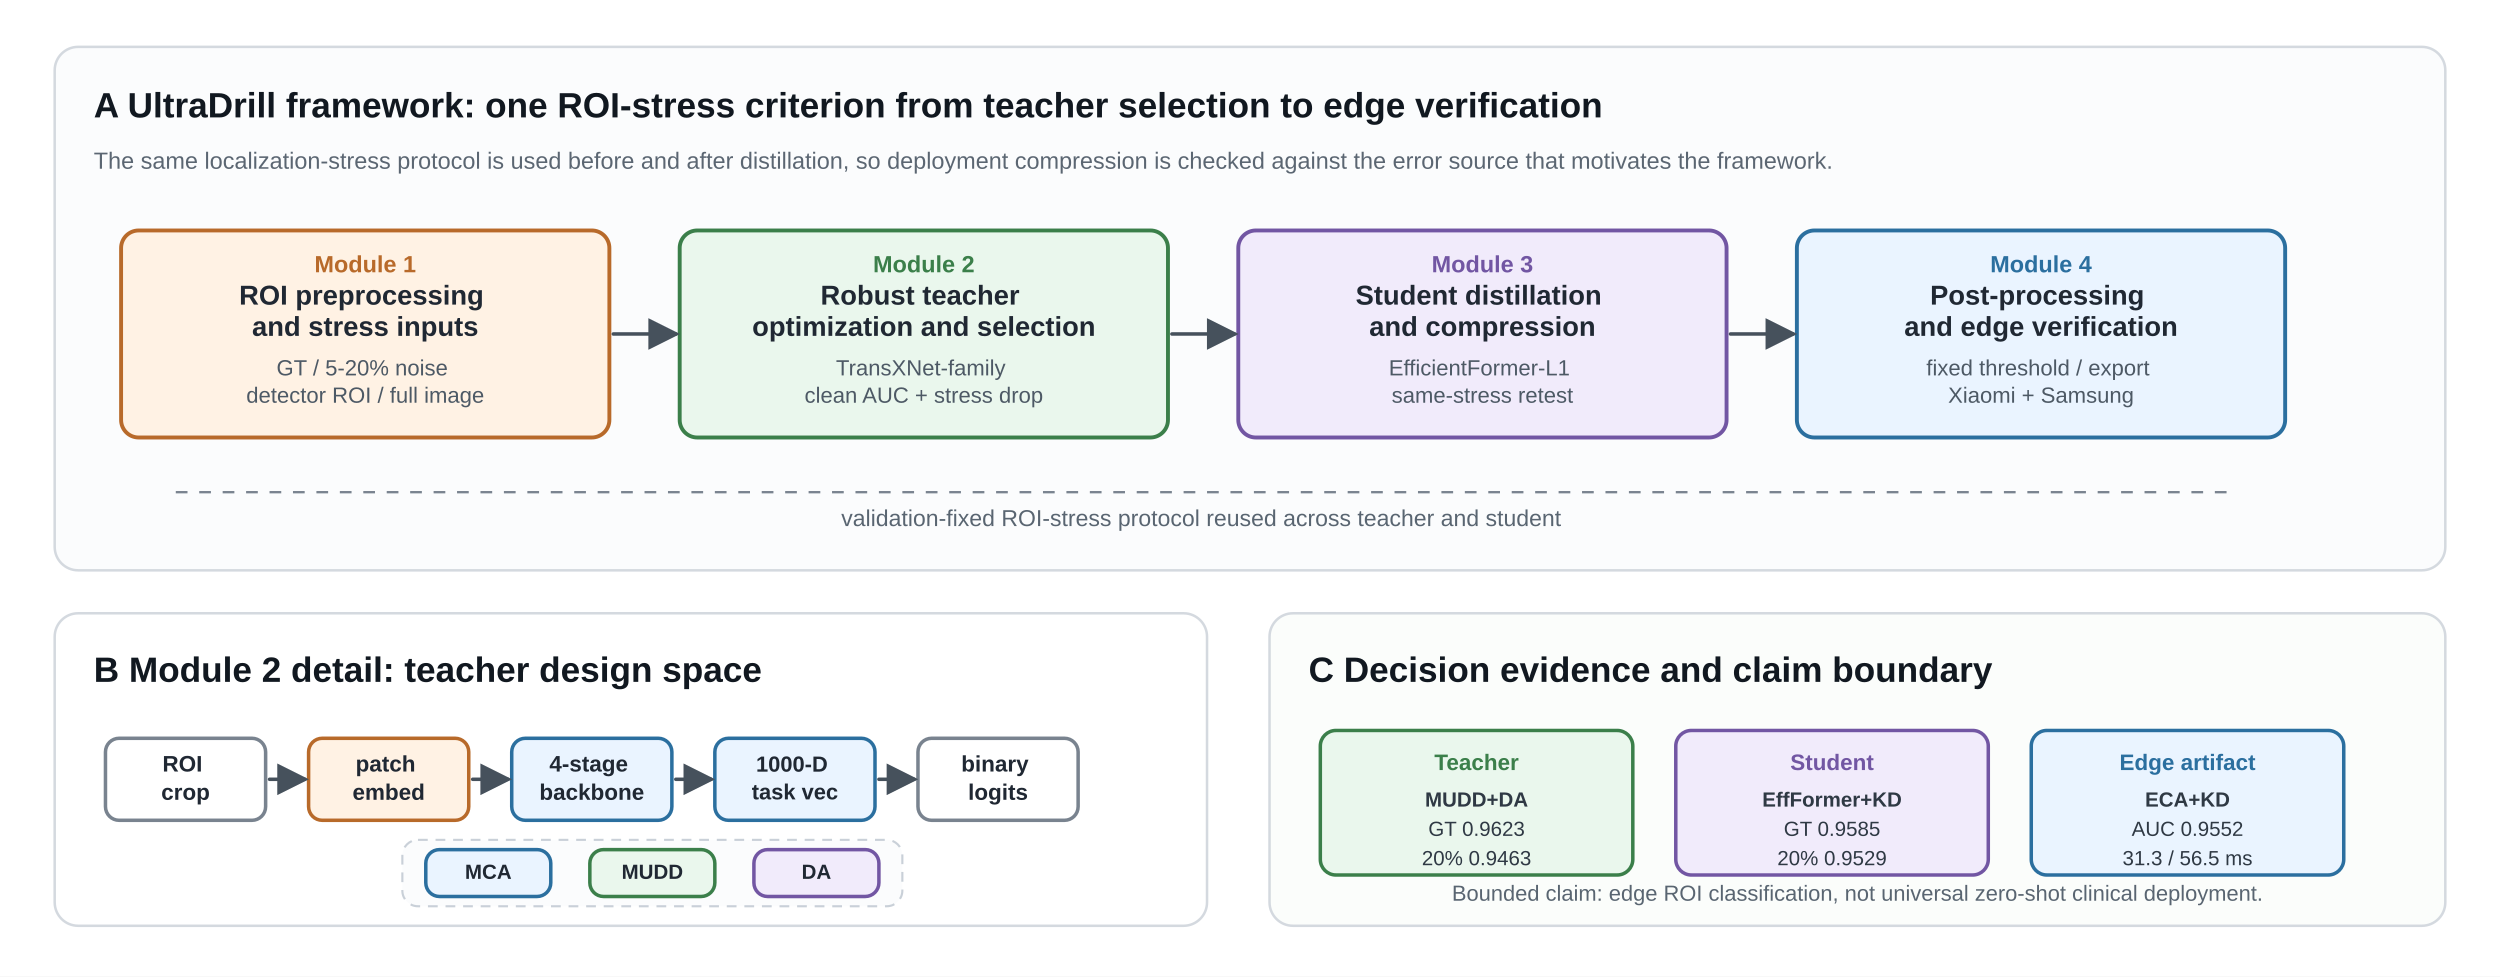
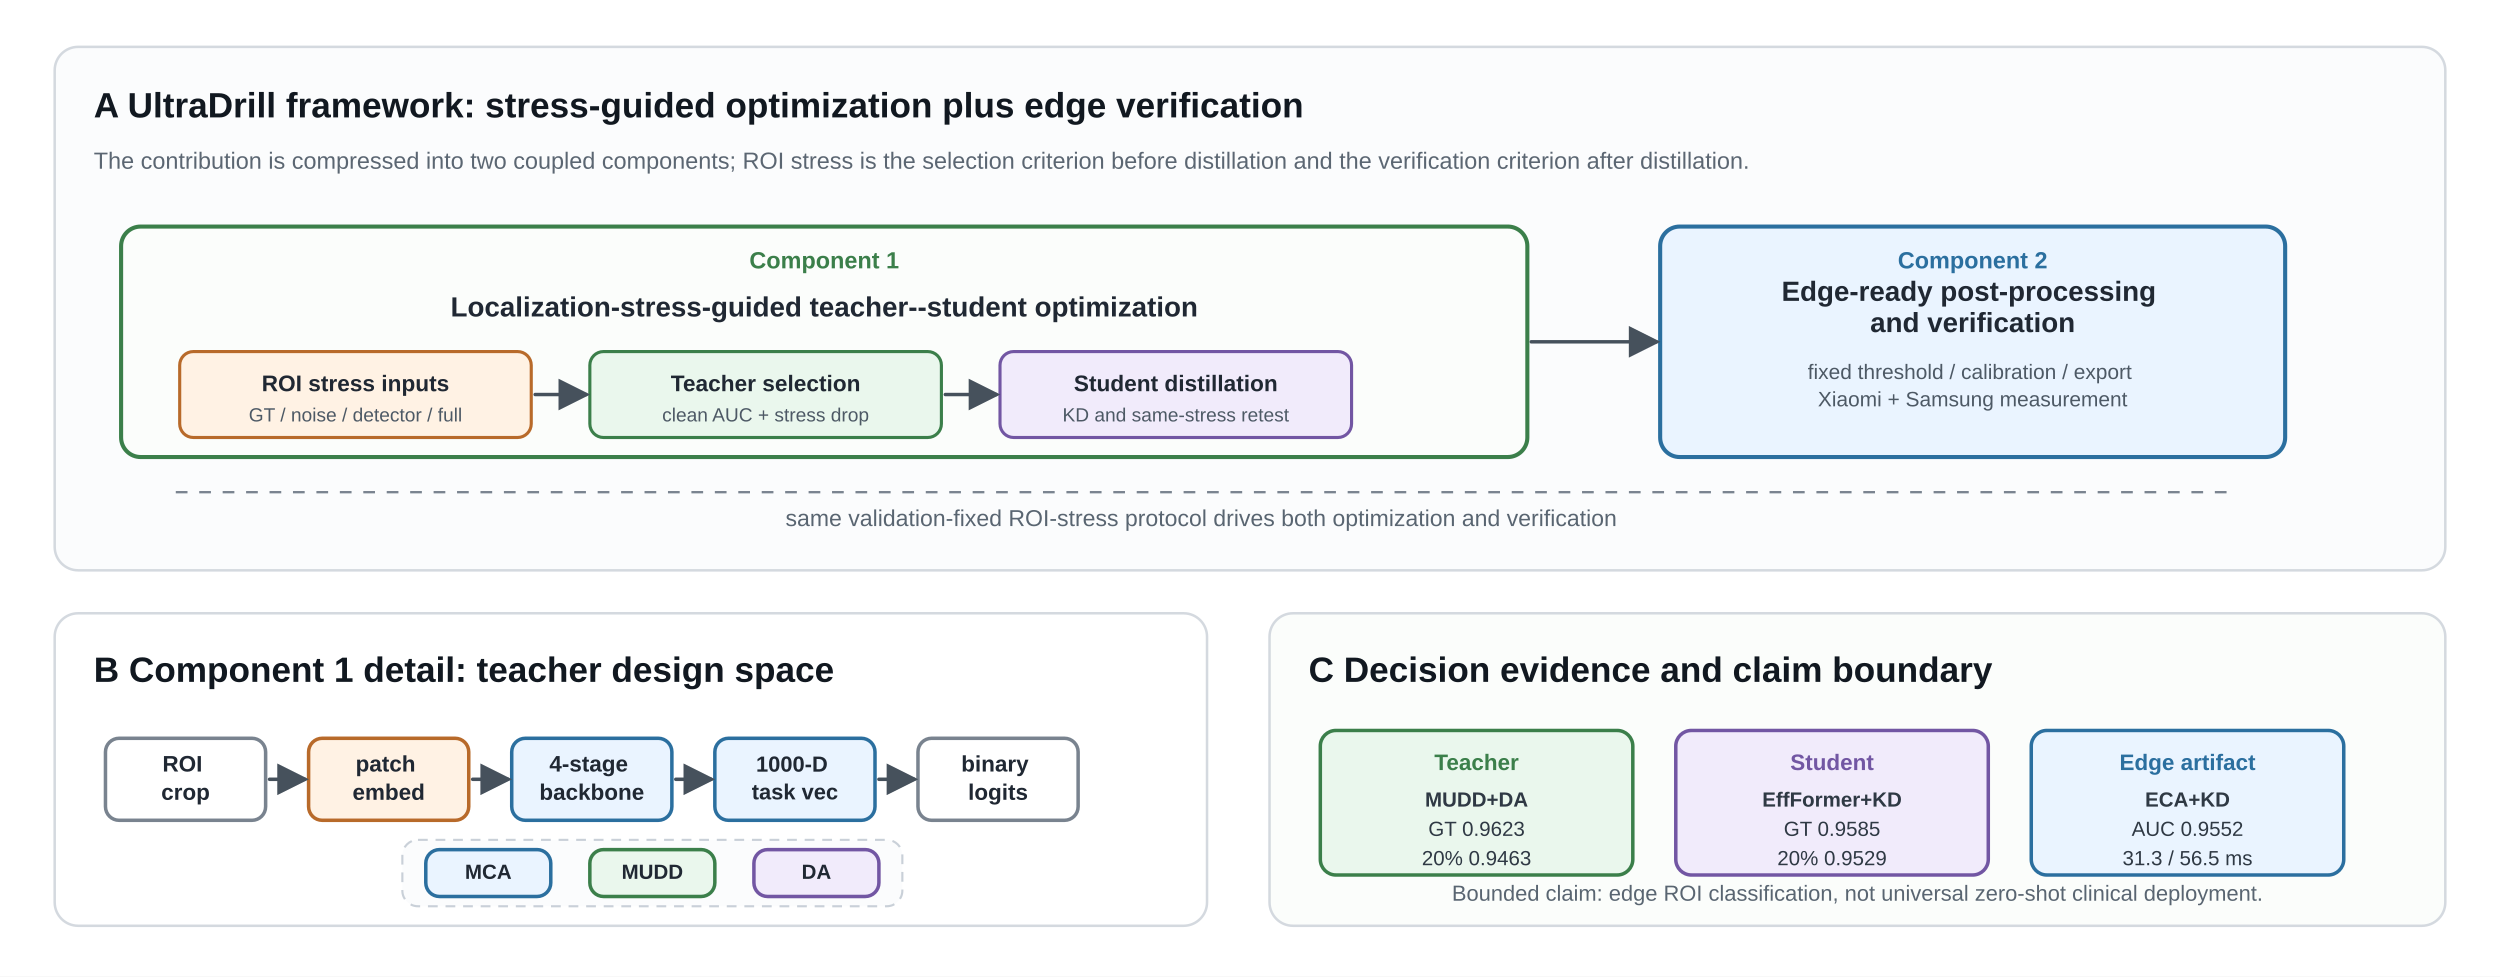
<svg xmlns="http://www.w3.org/2000/svg" width="1280" height="500" viewBox="0 0 1280 500">
  <defs>
    <marker id="arrow" markerWidth="9" markerHeight="9" refX="7.8" refY="4.5" orient="auto">
      <path d="M0,0 L9,4.5 L0,9 Z" fill="#46515c" />
    </marker>
    <style>
    text { font-family: Arial, Helvetica, sans-serif; }
  </style>
  </defs>
  <rect x="0" y="0" width="1280" height="500" fill="#ffffff" />
  <rect class="" x="28" y="24" width="1224" height="268" rx="12" fill="#fbfcfd" stroke="#d4d9df" stroke-width="1.3" />
  <text x="48" y="55.0" text-anchor="start" dominant-baseline="middle" font-size="18" font-weight="700" fill="#111820">
-     <tspan x="48" dy="0">A  UltraDrill framework: one ROI-stress criterion from teacher selection to edge verification</tspan>
+     <tspan x="48" dy="0">A  UltraDrill framework: stress-guided optimization plus edge verification</tspan>
  </text>
  <text x="48" y="83.0" text-anchor="start" dominant-baseline="middle" font-size="12" font-weight="400" fill="#5b6672">
-     <tspan x="48" dy="0">The same localization-stress protocol is used before and after distillation, so deployment compression is checked against the error source that motivates the framework.</tspan>
+     <tspan x="48" dy="0">The contribution is compressed into two coupled components; ROI stress is the selection criterion before distillation and the verification criterion after distillation.</tspan>
  </text>
-   <rect class="" x="62" y="118" width="250" height="106" rx="9" fill="#fff2e4" stroke="#b86a2a" stroke-width="2.0" />
-   <text x="187.0" y="136.0" text-anchor="middle" dominant-baseline="middle" font-size="12" font-weight="700" fill="#b86a2a">
-     <tspan x="187.0" dy="0">Module 1</tspan>
+   <rect class="" x="62" y="116" width="720" height="118" rx="10" fill="#fbfdfb" stroke="#3b7f4a" stroke-width="2.1" />
+   <text x="422" y="134.0" text-anchor="middle" dominant-baseline="middle" font-size="12" font-weight="700" fill="#3b7f4a">
+     <tspan x="422" dy="0">Component 1</tspan>
  </text>
-   <text x="187.0" y="152.0" text-anchor="middle" dominant-baseline="middle" font-size="14" font-weight="700" fill="#202833">
-     <tspan x="187.0" dy="0">ROI preprocessing</tspan>
-     <tspan x="187.0" dy="16">and stress inputs</tspan>
+   <text x="422" y="158.0" text-anchor="middle" dominant-baseline="middle" font-size="14.2" font-weight="700" fill="#202833">
+     <tspan x="422" dy="0">Localization-stress-guided teacher--student optimization</tspan>
  </text>
-   <text x="187.0" y="189.0" text-anchor="middle" dominant-baseline="middle" font-size="11.3" font-weight="400" fill="#4d5965">
-     <tspan x="187.0" dy="0">GT / 5-20% noise</tspan>
-     <tspan x="187.0" dy="14">detector ROI / full image</tspan>
+   <rect class="" x="92" y="180" width="180" height="44" rx="7" fill="#fff2e4" stroke="#b86a2a" stroke-width="1.6" />
+   <text x="182.0" y="197.0" text-anchor="middle" dominant-baseline="middle" font-size="11.6" font-weight="700" fill="#202833">
+     <tspan x="182.0" dy="0">ROI stress inputs</tspan>
  </text>
-   <rect class="" x="348" y="118" width="250" height="106" rx="9" fill="#eaf7ed" stroke="#3b7f4a" stroke-width="2.0" />
-   <text x="473.0" y="136.0" text-anchor="middle" dominant-baseline="middle" font-size="12" font-weight="700" fill="#3b7f4a">
-     <tspan x="473.0" dy="0">Module 2</tspan>
+   <text x="182.0" y="213.0" text-anchor="middle" dominant-baseline="middle" font-size="9.8" font-weight="400" fill="#4d5965">
+     <tspan x="182.0" dy="0">GT / noise / detector / full</tspan>
  </text>
-   <text x="473.0" y="152.0" text-anchor="middle" dominant-baseline="middle" font-size="14" font-weight="700" fill="#202833">
-     <tspan x="473.0" dy="0">Robust teacher</tspan>
-     <tspan x="473.0" dy="16">optimization and selection</tspan>
+   <rect class="" x="302" y="180" width="180" height="44" rx="7" fill="#eaf7ed" stroke="#3b7f4a" stroke-width="1.6" />
+   <text x="392.0" y="197.0" text-anchor="middle" dominant-baseline="middle" font-size="11.6" font-weight="700" fill="#202833">
+     <tspan x="392.0" dy="0">Teacher selection</tspan>
  </text>
-   <text x="473.0" y="189.0" text-anchor="middle" dominant-baseline="middle" font-size="11.3" font-weight="400" fill="#4d5965">
-     <tspan x="473.0" dy="0">TransXNet-family</tspan>
-     <tspan x="473.0" dy="14">clean AUC + stress drop</tspan>
+   <text x="392.0" y="213.0" text-anchor="middle" dominant-baseline="middle" font-size="9.8" font-weight="400" fill="#4d5965">
+     <tspan x="392.0" dy="0">clean AUC + stress drop</tspan>
  </text>
-   <rect class="" x="634" y="118" width="250" height="106" rx="9" fill="#f1ebfb" stroke="#7256a3" stroke-width="2.0" />
-   <text x="759.0" y="136.0" text-anchor="middle" dominant-baseline="middle" font-size="12" font-weight="700" fill="#7256a3">
-     <tspan x="759.0" dy="0">Module 3</tspan>
+   <rect class="" x="512" y="180" width="180" height="44" rx="7" fill="#f1ebfb" stroke="#7256a3" stroke-width="1.6" />
+   <text x="602.0" y="197.0" text-anchor="middle" dominant-baseline="middle" font-size="11.6" font-weight="700" fill="#202833">
+     <tspan x="602.0" dy="0">Student distillation</tspan>
  </text>
-   <text x="759.0" y="152.0" text-anchor="middle" dominant-baseline="middle" font-size="14" font-weight="700" fill="#202833">
-     <tspan x="759.0" dy="0">Student distillation</tspan>
-     <tspan x="759.0" dy="16">and compression</tspan>
+   <text x="602.0" y="213.0" text-anchor="middle" dominant-baseline="middle" font-size="9.8" font-weight="400" fill="#4d5965">
+     <tspan x="602.0" dy="0">KD and same-stress retest</tspan>
  </text>
-   <text x="759.0" y="189.0" text-anchor="middle" dominant-baseline="middle" font-size="11.3" font-weight="400" fill="#4d5965">
-     <tspan x="759.0" dy="0">EfficientFormer-L1</tspan>
-     <tspan x="759.0" dy="14">same-stress retest</tspan>
+   <line x1="274" y1="202" x2="300" y2="202" stroke="#46515c" stroke-width="1.8" stroke-linecap="round" marker-end="url(#arrow)" />
+   <line x1="484" y1="202" x2="510" y2="202" stroke="#46515c" stroke-width="1.8" stroke-linecap="round" marker-end="url(#arrow)" />
+   <rect class="" x="850" y="116" width="320" height="118" rx="10" fill="#eaf4ff" stroke="#2b6f9f" stroke-width="2.1" />
+   <text x="1010" y="134.0" text-anchor="middle" dominant-baseline="middle" font-size="12" font-weight="700" fill="#2b6f9f">
+     <tspan x="1010" dy="0">Component 2</tspan>
  </text>
-   <rect class="" x="920" y="118" width="250" height="106" rx="9" fill="#eaf4ff" stroke="#2b6f9f" stroke-width="2.0" />
-   <text x="1045.0" y="136.0" text-anchor="middle" dominant-baseline="middle" font-size="12" font-weight="700" fill="#2b6f9f">
-     <tspan x="1045.0" dy="0">Module 4</tspan>
+   <text x="1010" y="150.0" text-anchor="middle" dominant-baseline="middle" font-size="14.2" font-weight="700" fill="#202833">
+     <tspan x="1010" dy="0">Edge-ready post-processing</tspan>
+     <tspan x="1010" dy="16">and verification</tspan>
  </text>
-   <text x="1045.0" y="152.0" text-anchor="middle" dominant-baseline="middle" font-size="14" font-weight="700" fill="#202833">
-     <tspan x="1045.0" dy="0">Post-processing</tspan>
-     <tspan x="1045.0" dy="16">and edge verification</tspan>
+   <text x="1010" y="191.0" text-anchor="middle" dominant-baseline="middle" font-size="10.7" font-weight="400" fill="#4d5965">
+     <tspan x="1010" dy="0">fixed threshold / calibration / export</tspan>
+     <tspan x="1010" dy="14">Xiaomi + Samsung measurement</tspan>
  </text>
-   <text x="1045.0" y="189.0" text-anchor="middle" dominant-baseline="middle" font-size="11.3" font-weight="400" fill="#4d5965">
-     <tspan x="1045.0" dy="0">fixed threshold / export</tspan>
-     <tspan x="1045.0" dy="14">Xiaomi + Samsung</tspan>
-   </text>
-   <line x1="314" y1="171" x2="346" y2="171" stroke="#46515c" stroke-width="1.8" stroke-linecap="round" marker-end="url(#arrow)" />
-   <line x1="600" y1="171" x2="632" y2="171" stroke="#46515c" stroke-width="1.8" stroke-linecap="round" marker-end="url(#arrow)" />
-   <line x1="886" y1="171" x2="918" y2="171" stroke="#46515c" stroke-width="1.8" stroke-linecap="round" marker-end="url(#arrow)" />
+   <line x1="784" y1="175" x2="848" y2="175" stroke="#46515c" stroke-width="1.8" stroke-linecap="round" marker-end="url(#arrow)" />
  <line x1="90" y1="252" x2="1140" y2="252" stroke="#7a8490" stroke-width="1.2" stroke-dasharray="6 6" />
  <text x="615" y="266.0" text-anchor="middle" dominant-baseline="middle" font-size="11.8" font-weight="400" fill="#596571">
-     <tspan x="615" dy="0">validation-fixed ROI-stress protocol reused across teacher and student</tspan>
+     <tspan x="615" dy="0">same validation-fixed ROI-stress protocol drives both optimization and verification</tspan>
  </text>
  <rect class="" x="28" y="314" width="590" height="160" rx="12" fill="#ffffff" stroke="#d4d9df" stroke-width="1.3" />
  <text x="48" y="344.0" text-anchor="start" dominant-baseline="middle" font-size="18" font-weight="700" fill="#111820">
-     <tspan x="48" dy="0">B  Module 2 detail: teacher design space</tspan>
+     <tspan x="48" dy="0">B  Component 1 detail: teacher design space</tspan>
  </text>
  <rect class="" x="54" y="378" width="82" height="42" rx="7" fill="#ffffff" stroke="#79838f" stroke-width="1.8" />
  <text x="95.0" y="391.75" text-anchor="middle" dominant-baseline="middle" font-size="11.5" font-weight="600" fill="#202833">
    <tspan x="95.0" dy="0">ROI</tspan>
    <tspan x="95.0" dy="14.5">crop</tspan>
  </text>
  <rect class="" x="158" y="378" width="82" height="42" rx="7" fill="#fff2e4" stroke="#b86a2a" stroke-width="1.8" />
  <text x="199.0" y="391.75" text-anchor="middle" dominant-baseline="middle" font-size="11.5" font-weight="600" fill="#202833">
    <tspan x="199.0" dy="0">patch</tspan>
    <tspan x="199.0" dy="14.5">embed</tspan>
  </text>
  <rect class="" x="262" y="378" width="82" height="42" rx="7" fill="#eaf4ff" stroke="#2b6f9f" stroke-width="1.8" />
  <text x="303.0" y="391.75" text-anchor="middle" dominant-baseline="middle" font-size="11.5" font-weight="700" fill="#202833">
    <tspan x="303.0" dy="0">4-stage</tspan>
    <tspan x="303.0" dy="14.5">backbone</tspan>
  </text>
  <rect class="" x="366" y="378" width="82" height="42" rx="7" fill="#eaf4ff" stroke="#2b6f9f" stroke-width="1.8" />
  <text x="407.0" y="391.9" text-anchor="middle" dominant-baseline="middle" font-size="11.2" font-weight="600" fill="#202833">
    <tspan x="407.0" dy="0">1000-D</tspan>
    <tspan x="407.0" dy="14.2">task vec</tspan>
  </text>
  <rect class="" x="470" y="378" width="82" height="42" rx="7" fill="#ffffff" stroke="#79838f" stroke-width="1.8" />
  <text x="511.0" y="391.75" text-anchor="middle" dominant-baseline="middle" font-size="11.5" font-weight="600" fill="#202833">
    <tspan x="511.0" dy="0">binary</tspan>
    <tspan x="511.0" dy="14.5">logits</tspan>
  </text>
  <line x1="138" y1="399" x2="156" y2="399" stroke="#46515c" stroke-width="1.8" stroke-linecap="round" marker-end="url(#arrow)" />
  <line x1="242" y1="399" x2="260" y2="399" stroke="#46515c" stroke-width="1.8" stroke-linecap="round" marker-end="url(#arrow)" />
  <line x1="346" y1="399" x2="364" y2="399" stroke="#46515c" stroke-width="1.8" stroke-linecap="round" marker-end="url(#arrow)" />
  <line x1="450" y1="399" x2="468" y2="399" stroke="#46515c" stroke-width="1.8" stroke-linecap="round" marker-end="url(#arrow)" />
  <rect x="206" y="430" width="256" height="34" rx="8" fill="#fbfcfd" stroke="#c9d0d8" stroke-width="1.1" stroke-dasharray="5 4" />
  <rect class="" x="218" y="435" width="64" height="24" rx="7" fill="#eaf4ff" stroke="#2b6f9f" stroke-width="1.8" />
  <text x="250.0" y="447.0" text-anchor="middle" dominant-baseline="middle" font-size="10.5" font-weight="700" fill="#202833">
    <tspan x="250.0" dy="0">MCA</tspan>
  </text>
  <rect class="" x="302" y="435" width="64" height="24" rx="7" fill="#eaf7ed" stroke="#3b7f4a" stroke-width="1.8" />
  <text x="334.0" y="447.0" text-anchor="middle" dominant-baseline="middle" font-size="10.5" font-weight="700" fill="#202833">
    <tspan x="334.0" dy="0">MUDD</tspan>
  </text>
  <rect class="" x="386" y="435" width="64" height="24" rx="7" fill="#f1ebfb" stroke="#7256a3" stroke-width="1.8" />
  <text x="418.0" y="447.0" text-anchor="middle" dominant-baseline="middle" font-size="10.5" font-weight="700" fill="#202833">
    <tspan x="418.0" dy="0">DA</tspan>
  </text>
  <rect class="" x="650" y="314" width="602" height="160" rx="12" fill="#fbfdfb" stroke="#d4d9df" stroke-width="1.3" />
  <text x="670" y="344.0" text-anchor="start" dominant-baseline="middle" font-size="18" font-weight="700" fill="#111820">
    <tspan x="670" dy="0">C  Decision evidence and claim boundary</tspan>
  </text>
  <rect class="" x="676" y="374" width="160" height="74" rx="8" fill="#eaf7ed" stroke="#3b7f4a" stroke-width="1.8" />
  <text x="756.0" y="391.0" text-anchor="middle" dominant-baseline="middle" font-size="11.5" font-weight="700" fill="#3b7f4a">
    <tspan x="756.0" dy="0">Teacher</tspan>
  </text>
  <text x="756.0" y="410.0" text-anchor="middle" dominant-baseline="middle" font-size="10.5" font-weight="600" fill="#2f3944">
    <tspan x="756.0" dy="0">MUDD+DA</tspan>
  </text>
  <text x="756.0" y="425.0" text-anchor="middle" dominant-baseline="middle" font-size="10.5" font-weight="400" fill="#2f3944">
    <tspan x="756.0" dy="0">GT 0.9623</tspan>
  </text>
  <text x="756.0" y="440.0" text-anchor="middle" dominant-baseline="middle" font-size="10.5" font-weight="400" fill="#2f3944">
    <tspan x="756.0" dy="0">20% 0.9463</tspan>
  </text>
  <rect class="" x="858" y="374" width="160" height="74" rx="8" fill="#f1ebfb" stroke="#7256a3" stroke-width="1.8" />
  <text x="938.0" y="391.0" text-anchor="middle" dominant-baseline="middle" font-size="11.5" font-weight="700" fill="#7256a3">
    <tspan x="938.0" dy="0">Student</tspan>
  </text>
  <text x="938.0" y="410.0" text-anchor="middle" dominant-baseline="middle" font-size="10.5" font-weight="600" fill="#2f3944">
    <tspan x="938.0" dy="0">EffFormer+KD</tspan>
  </text>
  <text x="938.0" y="425.0" text-anchor="middle" dominant-baseline="middle" font-size="10.5" font-weight="400" fill="#2f3944">
    <tspan x="938.0" dy="0">GT 0.9585</tspan>
  </text>
  <text x="938.0" y="440.0" text-anchor="middle" dominant-baseline="middle" font-size="10.5" font-weight="400" fill="#2f3944">
    <tspan x="938.0" dy="0">20% 0.9529</tspan>
  </text>
  <rect class="" x="1040" y="374" width="160" height="74" rx="8" fill="#eaf4ff" stroke="#2b6f9f" stroke-width="1.8" />
  <text x="1120.0" y="391.0" text-anchor="middle" dominant-baseline="middle" font-size="11.5" font-weight="700" fill="#2b6f9f">
    <tspan x="1120.0" dy="0">Edge artifact</tspan>
  </text>
  <text x="1120.0" y="410.0" text-anchor="middle" dominant-baseline="middle" font-size="10.5" font-weight="600" fill="#2f3944">
    <tspan x="1120.0" dy="0">ECA+KD</tspan>
  </text>
  <text x="1120.0" y="425.0" text-anchor="middle" dominant-baseline="middle" font-size="10.5" font-weight="400" fill="#2f3944">
    <tspan x="1120.0" dy="0">AUC 0.9552</tspan>
  </text>
  <text x="1120.0" y="440.0" text-anchor="middle" dominant-baseline="middle" font-size="10.5" font-weight="400" fill="#2f3944">
    <tspan x="1120.0" dy="0">31.3 / 56.5 ms</tspan>
  </text>
  <text x="951" y="458.0" text-anchor="middle" dominant-baseline="middle" font-size="11.2" font-weight="400" fill="#596571">
    <tspan x="951" dy="0">Bounded claim: edge ROI classification, not universal zero-shot clinical deployment.</tspan>
  </text>
</svg>
